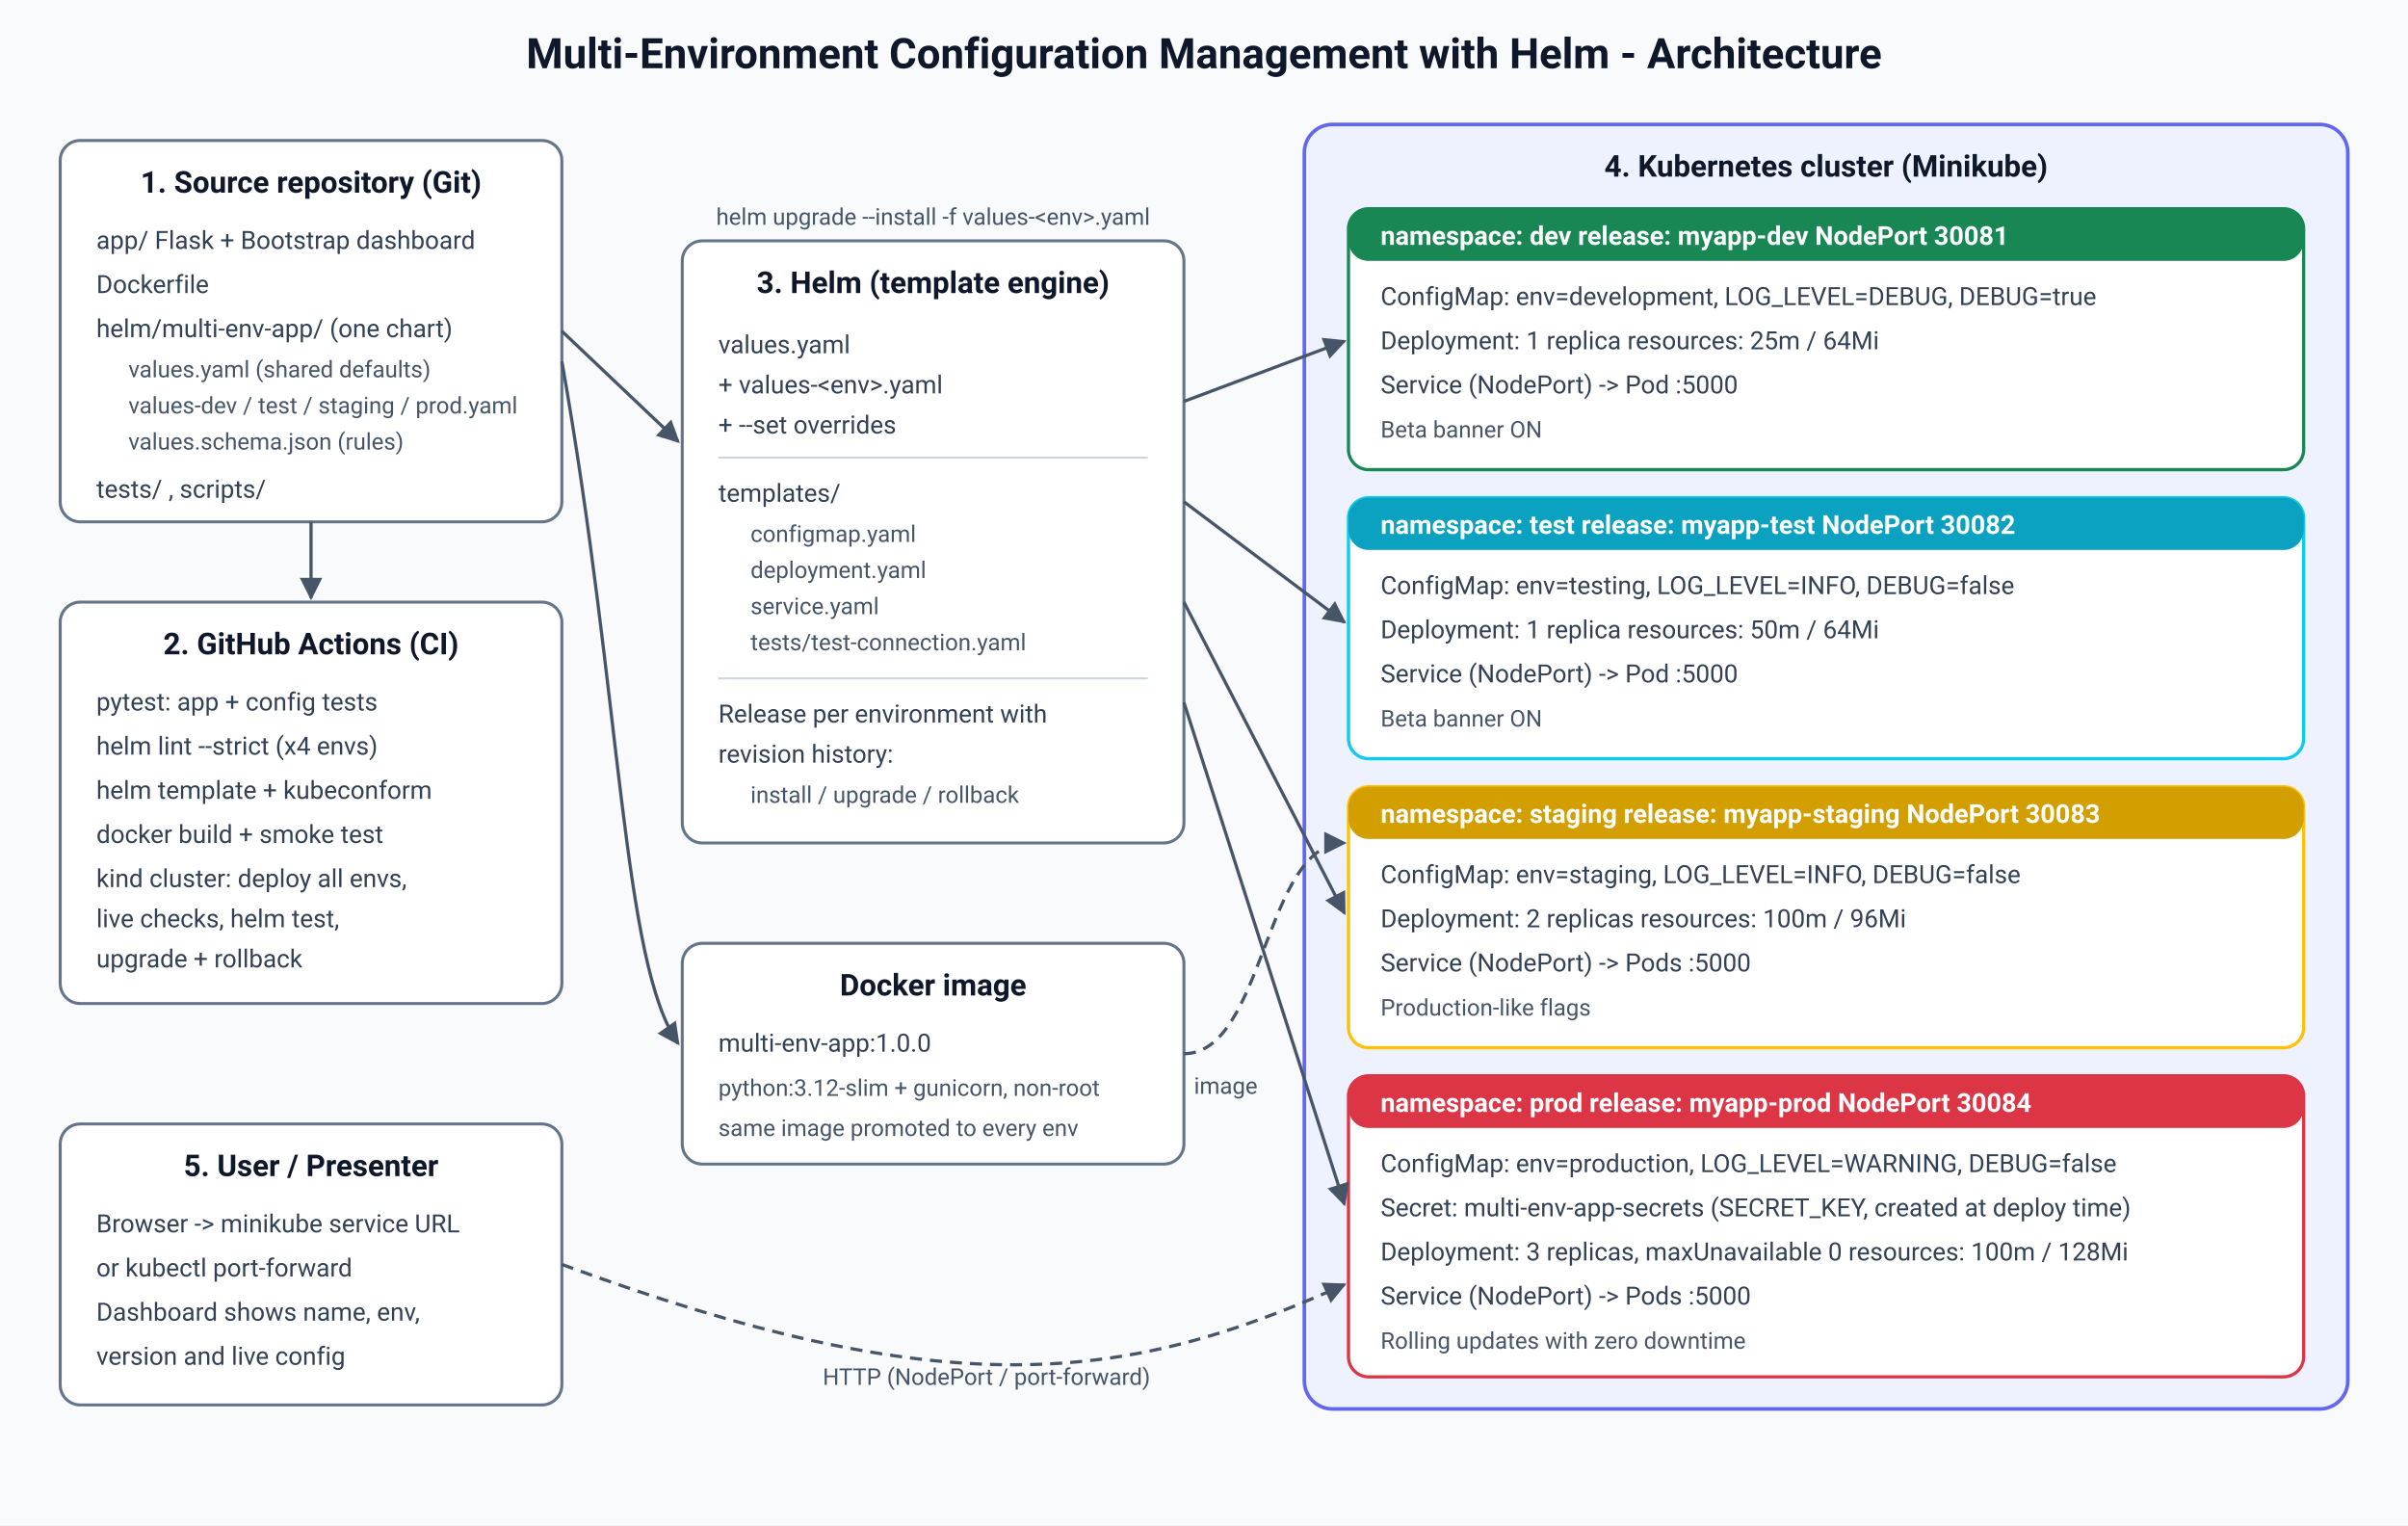
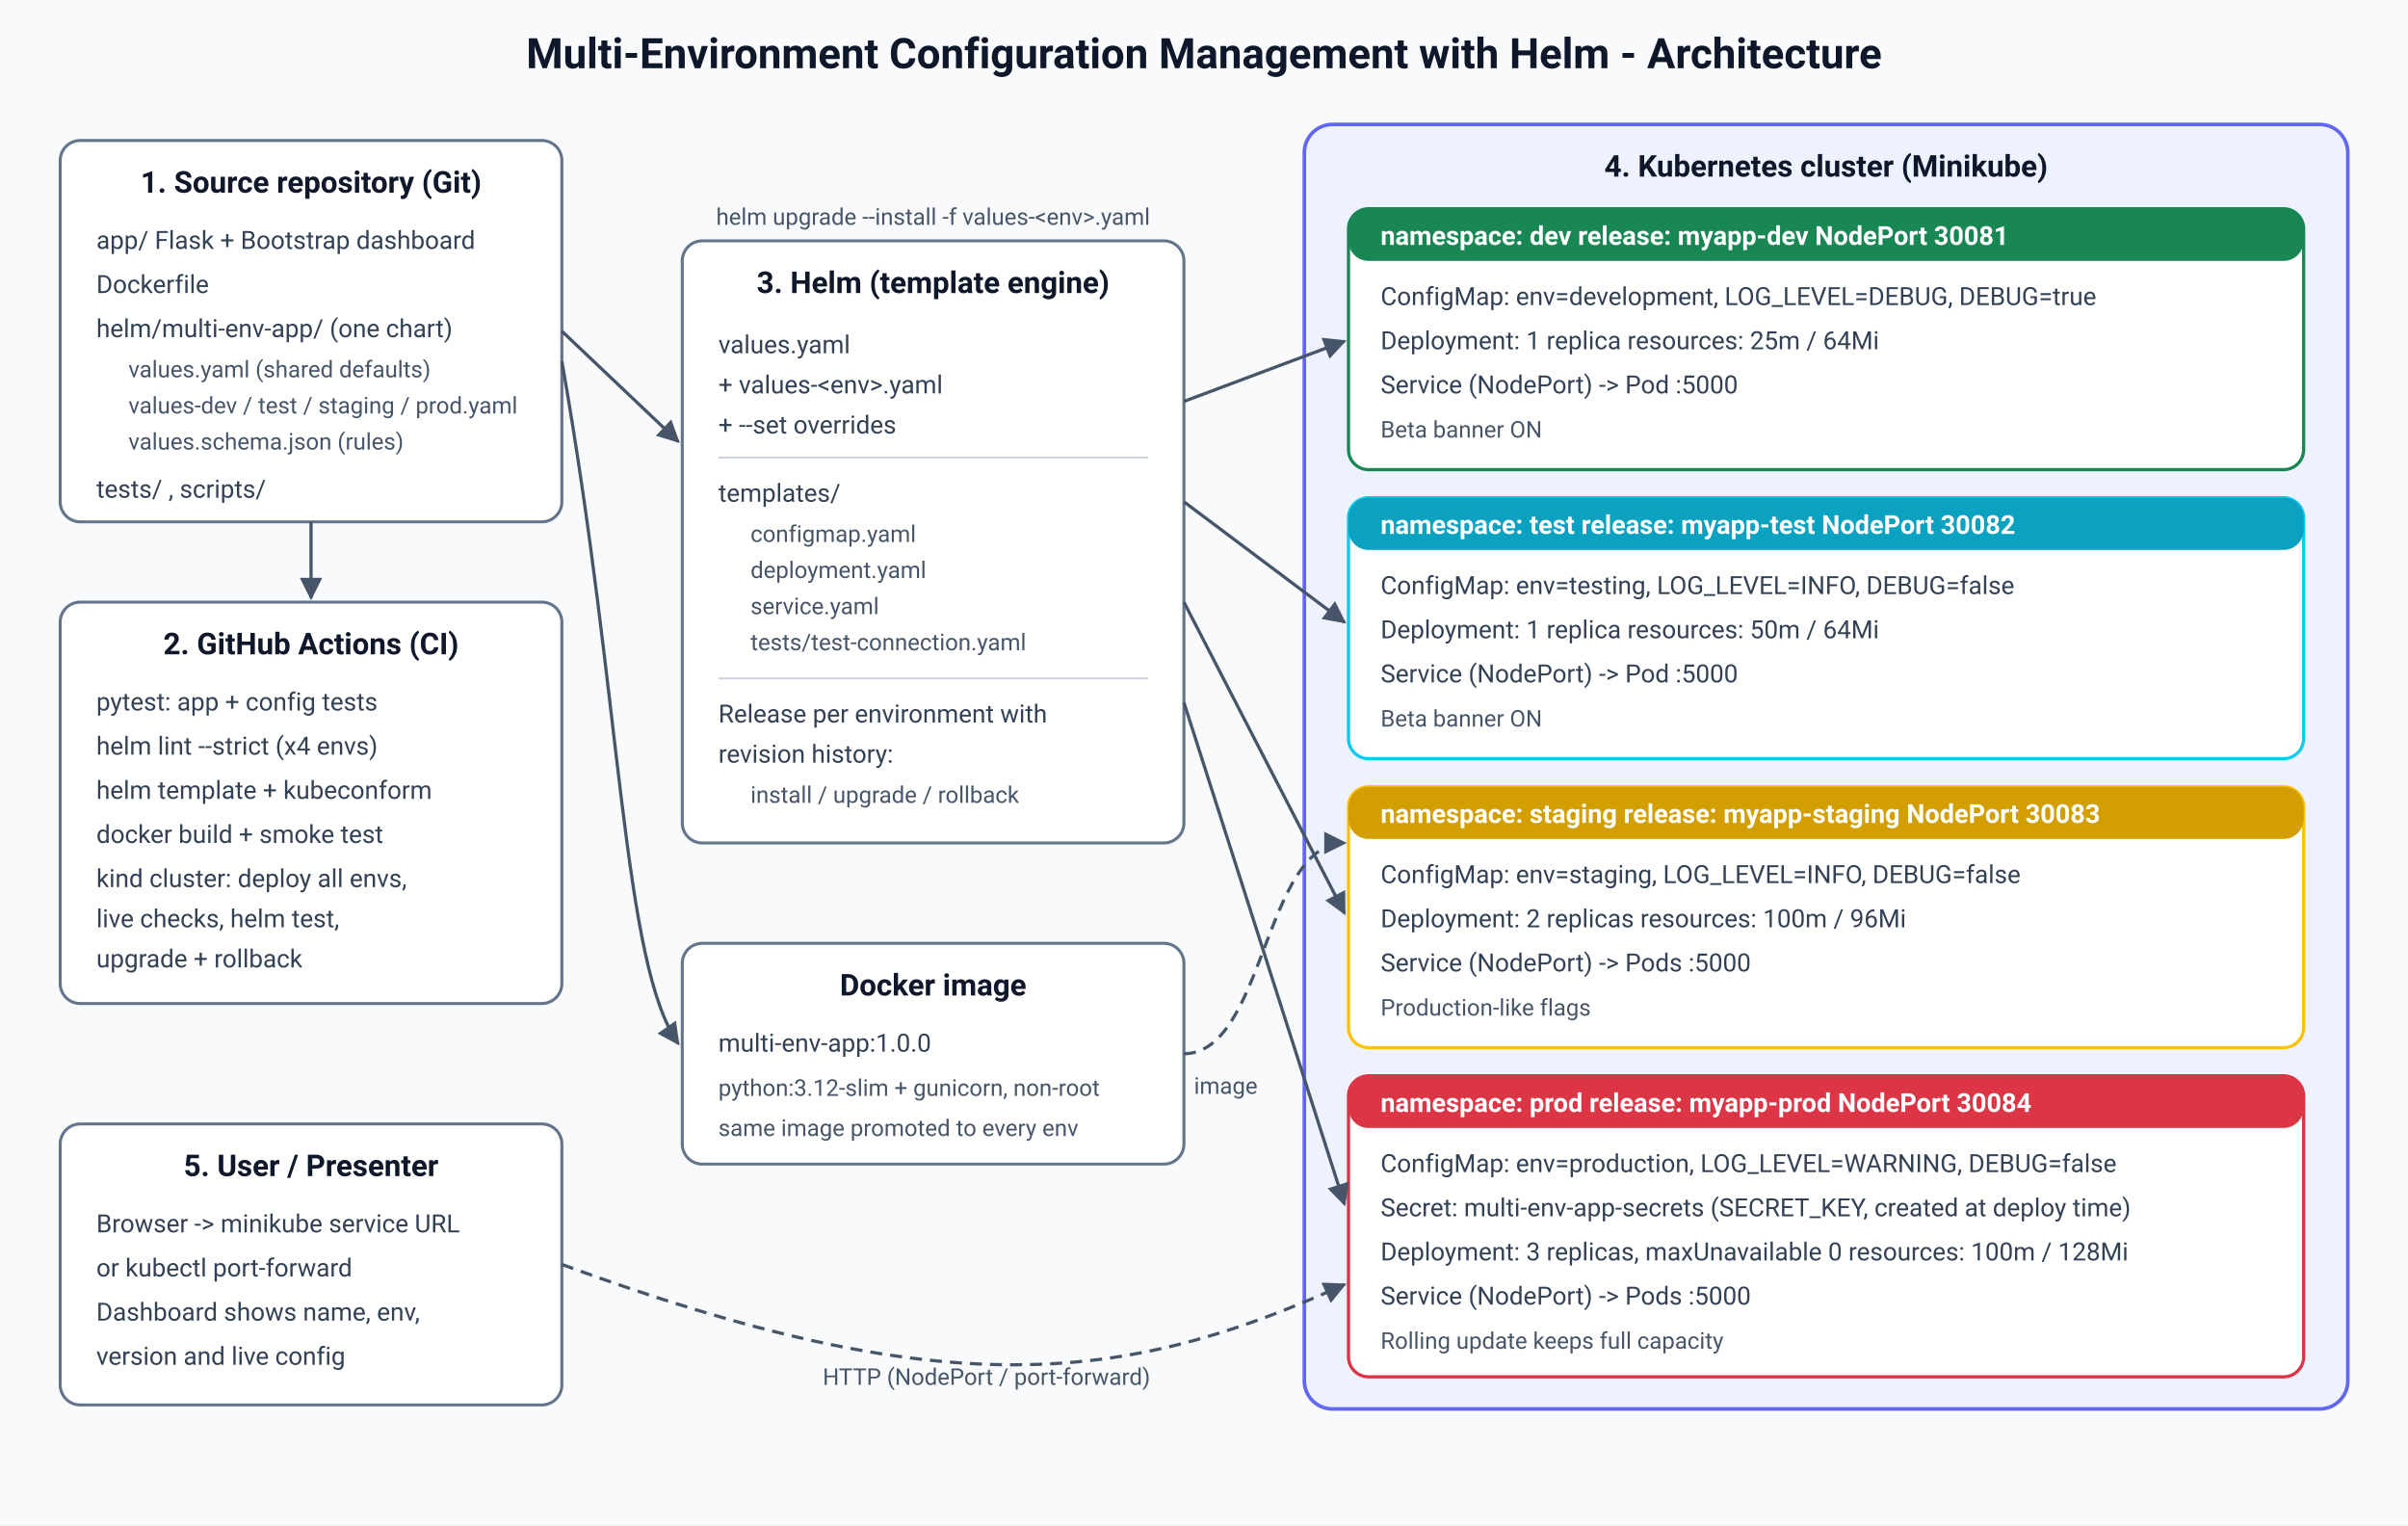
<svg xmlns="http://www.w3.org/2000/svg" viewBox="0 0 1200 760" width="1200" height="760" font-family="Segoe UI, Roboto, Arial, sans-serif">
  <defs>
    <marker id="arrow" viewBox="0 0 10 10" refX="9" refY="5" markerWidth="7" markerHeight="7" orient="auto-start-reverse">
      <path d="M0,0 L10,5 L0,10 z" fill="#475569" />
    </marker>
    <style>
      .box { fill: #ffffff; stroke: #64748b; stroke-width: 1.5; rx: 10; }
      .title { font-size: 15px; font-weight: 600; fill: #0f172a; }
      .text { font-size: 12.5px; fill: #334155; }
      .small { font-size: 11.5px; fill: #475569; }
      .head { font-size: 13px; font-weight: 700; fill: #ffffff; }
      .flow { stroke: #475569; stroke-width: 1.6; fill: none; marker-end: url(#arrow); }
      .dash { stroke-dasharray: 6 4; }
    </style>
  </defs>
  <rect width="1200" height="760" fill="#f8fafc" />
  <text x="600" y="34" text-anchor="middle" font-size="21" font-weight="700" fill="#0f172a">Multi-Environment Configuration Management with Helm - Architecture</text>
  <rect class="box" x="30" y="70" width="250" height="190" />
  <text class="title" x="155" y="96" text-anchor="middle">1. Source repository (Git)</text>
  <text class="text" x="48" y="124">app/  Flask + Bootstrap dashboard</text>
  <text class="text" x="48" y="146">Dockerfile</text>
  <text class="text" x="48" y="168">helm/multi-env-app/  (one chart)</text>
  <text class="small" x="64" y="188">values.yaml  (shared defaults)</text>
  <text class="small" x="64" y="206">values-dev / test / staging / prod.yaml</text>
  <text class="small" x="64" y="224">values.schema.json  (rules)</text>
  <text class="text" x="48" y="248">tests/ , scripts/</text>
  <rect class="box" x="30" y="300" width="250" height="200" />
  <text class="title" x="155" y="326" text-anchor="middle">2. GitHub Actions (CI)</text>
  <text class="text" x="48" y="354">pytest: app + config tests</text>
  <text class="text" x="48" y="376">helm lint --strict (x4 envs)</text>
  <text class="text" x="48" y="398">helm template + kubeconform</text>
  <text class="text" x="48" y="420">docker build + smoke test</text>
  <text class="text" x="48" y="442">kind cluster: deploy all envs,</text>
  <text class="text" x="48" y="462">live checks, helm test,</text>
  <text class="text" x="48" y="482">upgrade + rollback</text>
  <rect class="box" x="340" y="120" width="250" height="300" />
  <text class="title" x="465" y="146" text-anchor="middle">3. Helm (template engine)</text>
  <text class="text" x="358" y="176">values.yaml</text>
  <text class="text" x="358" y="196">  + values-&lt;env&gt;.yaml</text>
  <text class="text" x="358" y="216">  + --set overrides</text>
  <line x1="358" y1="228" x2="572" y2="228" stroke="#cbd5e1" />
  <text class="text" x="358" y="250">templates/</text>
  <text class="small" x="374" y="270">configmap.yaml</text>
  <text class="small" x="374" y="288">deployment.yaml</text>
  <text class="small" x="374" y="306">service.yaml</text>
  <text class="small" x="374" y="324">tests/test-connection.yaml</text>
  <line x1="358" y1="338" x2="572" y2="338" stroke="#cbd5e1" />
  <text class="text" x="358" y="360">Release per environment with</text>
  <text class="text" x="358" y="380">revision history:</text>
  <text class="small" x="374" y="400">install / upgrade / rollback</text>
  <rect class="box" x="340" y="470" width="250" height="110" />
  <text class="title" x="465" y="496" text-anchor="middle">Docker image</text>
  <text class="text" x="358" y="524">multi-env-app:1.0.0</text>
  <text class="small" x="358" y="546">python:3.12-slim + gunicorn, non-root</text>
  <text class="small" x="358" y="566">same image promoted to every env</text>
  <rect x="650" y="62" width="520" height="640" rx="14" fill="#eef2ff" stroke="#6366f1" stroke-width="1.8" />
  <text class="title" x="910" y="88" text-anchor="middle">4. Kubernetes cluster (Minikube)</text>
  <rect x="672" y="104" width="476" height="130" rx="10" fill="#ffffff" stroke="#198754" stroke-width="1.6" />
  <rect x="672" y="104" width="476" height="26" rx="10" fill="#198754" />
  <text class="head" x="688" y="122">namespace: dev   release: myapp-dev   NodePort 30081</text>
  <text class="text" x="688" y="152">ConfigMap: env=development, LOG_LEVEL=DEBUG, DEBUG=true</text>
  <text class="text" x="688" y="174">Deployment: 1 replica   resources: 25m / 64Mi</text>
  <text class="text" x="688" y="196">Service (NodePort) -&gt; Pod :5000</text>
  <text class="small" x="688" y="218">Beta banner ON</text>
  <rect x="672" y="248" width="476" height="130" rx="10" fill="#ffffff" stroke="#0dcaf0" stroke-width="1.6" />
  <rect x="672" y="248" width="476" height="26" rx="10" fill="#0aa2c0" />
  <text class="head" x="688" y="266">namespace: test   release: myapp-test   NodePort 30082</text>
  <text class="text" x="688" y="296">ConfigMap: env=testing, LOG_LEVEL=INFO, DEBUG=false</text>
  <text class="text" x="688" y="318">Deployment: 1 replica   resources: 50m / 64Mi</text>
  <text class="text" x="688" y="340">Service (NodePort) -&gt; Pod :5000</text>
  <text class="small" x="688" y="362">Beta banner ON</text>
  <rect x="672" y="392" width="476" height="130" rx="10" fill="#ffffff" stroke="#ffc107" stroke-width="1.6" />
  <rect x="672" y="392" width="476" height="26" rx="10" fill="#d39e00" />
  <text class="head" x="688" y="410">namespace: staging   release: myapp-staging   NodePort 30083</text>
  <text class="text" x="688" y="440">ConfigMap: env=staging, LOG_LEVEL=INFO, DEBUG=false</text>
  <text class="text" x="688" y="462">Deployment: 2 replicas   resources: 100m / 96Mi</text>
  <text class="text" x="688" y="484">Service (NodePort) -&gt; Pods :5000</text>
  <text class="small" x="688" y="506">Production-like flags</text>
  <rect x="672" y="536" width="476" height="150" rx="10" fill="#ffffff" stroke="#dc3545" stroke-width="1.6" />
  <rect x="672" y="536" width="476" height="26" rx="10" fill="#dc3545" />
  <text class="head" x="688" y="554">namespace: prod   release: myapp-prod   NodePort 30084</text>
  <text class="text" x="688" y="584">ConfigMap: env=production, LOG_LEVEL=WARNING, DEBUG=false</text>
  <text class="text" x="688" y="606">Secret: multi-env-app-secrets (SECRET_KEY, created at deploy time)</text>
  <text class="text" x="688" y="628">Deployment: 3 replicas, maxUnavailable 0   resources: 100m / 128Mi</text>
  <text class="text" x="688" y="650">Service (NodePort) -&gt; Pods :5000</text>
-   <text class="small" x="688" y="672">Rolling updates with zero downtime</text>
+   <text class="small" x="688" y="672">Rolling update keeps full capacity</text>
  <rect class="box" x="30" y="560" width="250" height="140" />
  <text class="title" x="155" y="586" text-anchor="middle">5. User / Presenter</text>
  <text class="text" x="48" y="614">Browser -&gt; minikube service URL</text>
  <text class="text" x="48" y="636">  or kubectl port-forward</text>
  <text class="text" x="48" y="658">Dashboard shows name, env,</text>
  <text class="text" x="48" y="680">version and live config</text>
  <path class="flow" d="M155,260 L155,298" />
  <path class="flow" d="M280,165 L338,220" />
  <path class="flow" d="M280,180 C 310,350 310,480 338,520" />
  <path class="flow" d="M590,200 L670,170" />
  <path class="flow" d="M590,250 L670,310" />
  <path class="flow" d="M590,300 L670,455" />
  <path class="flow" d="M590,350 L670,600" />
  <path class="flow dash" d="M590,525 C 630,525 630,420 670,420" />
  <path class="flow dash" d="M280,630 C 470,700 560,690 670,640" />
  <text class="small" x="465" y="112" text-anchor="middle">helm upgrade --install -f values-&lt;env&gt;.yaml</text>
  <text class="small" x="410" y="690">HTTP (NodePort / port-forward)</text>
  <text class="small" x="595" y="545">image</text>
</svg>
